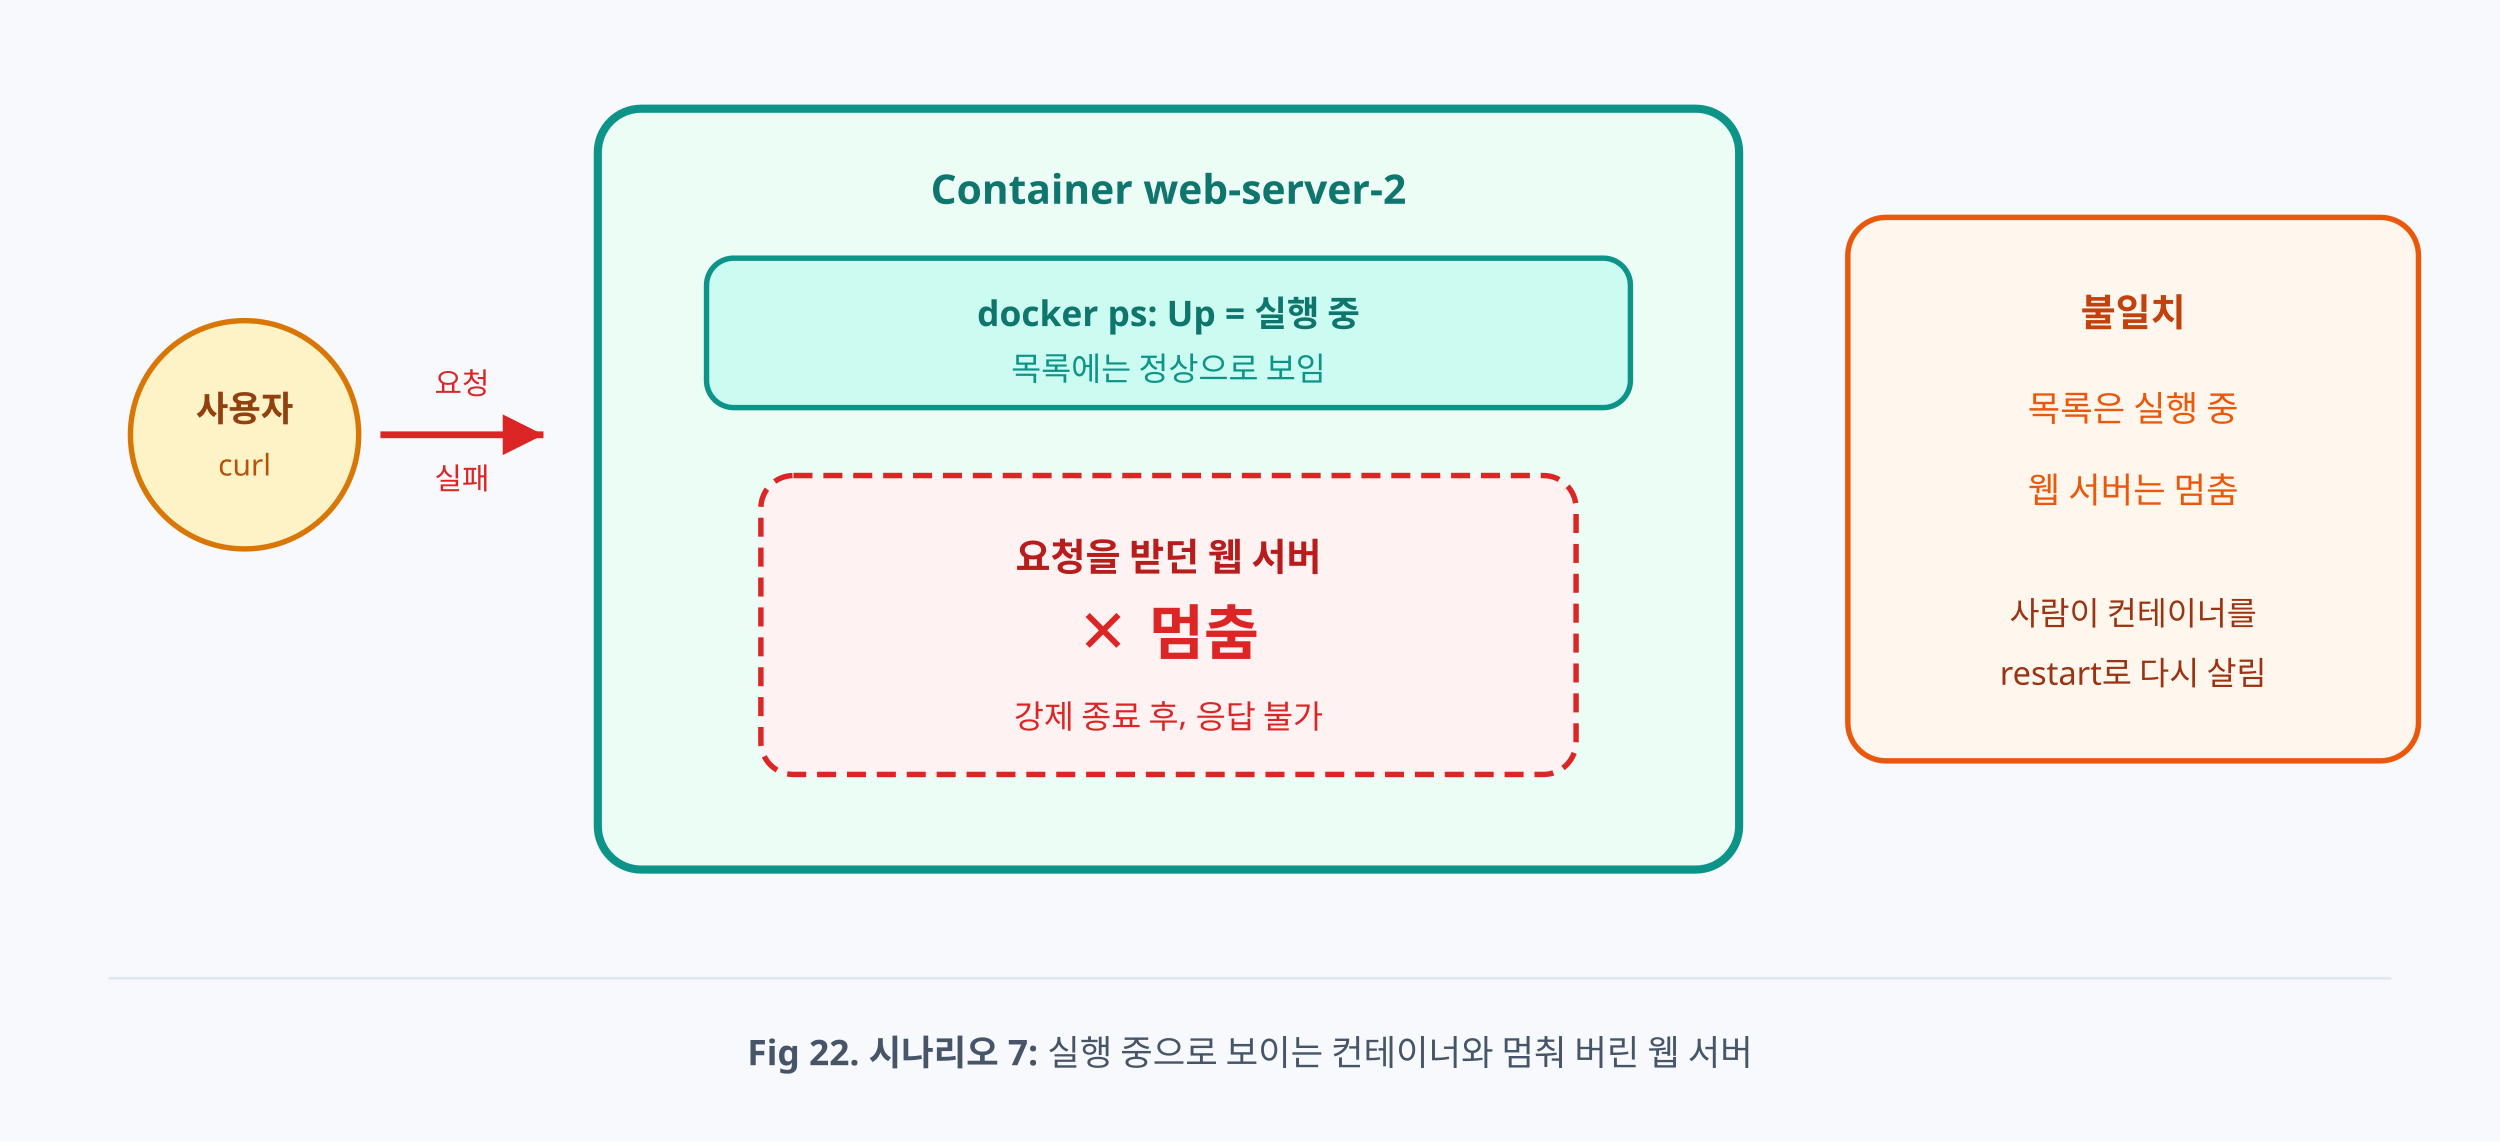
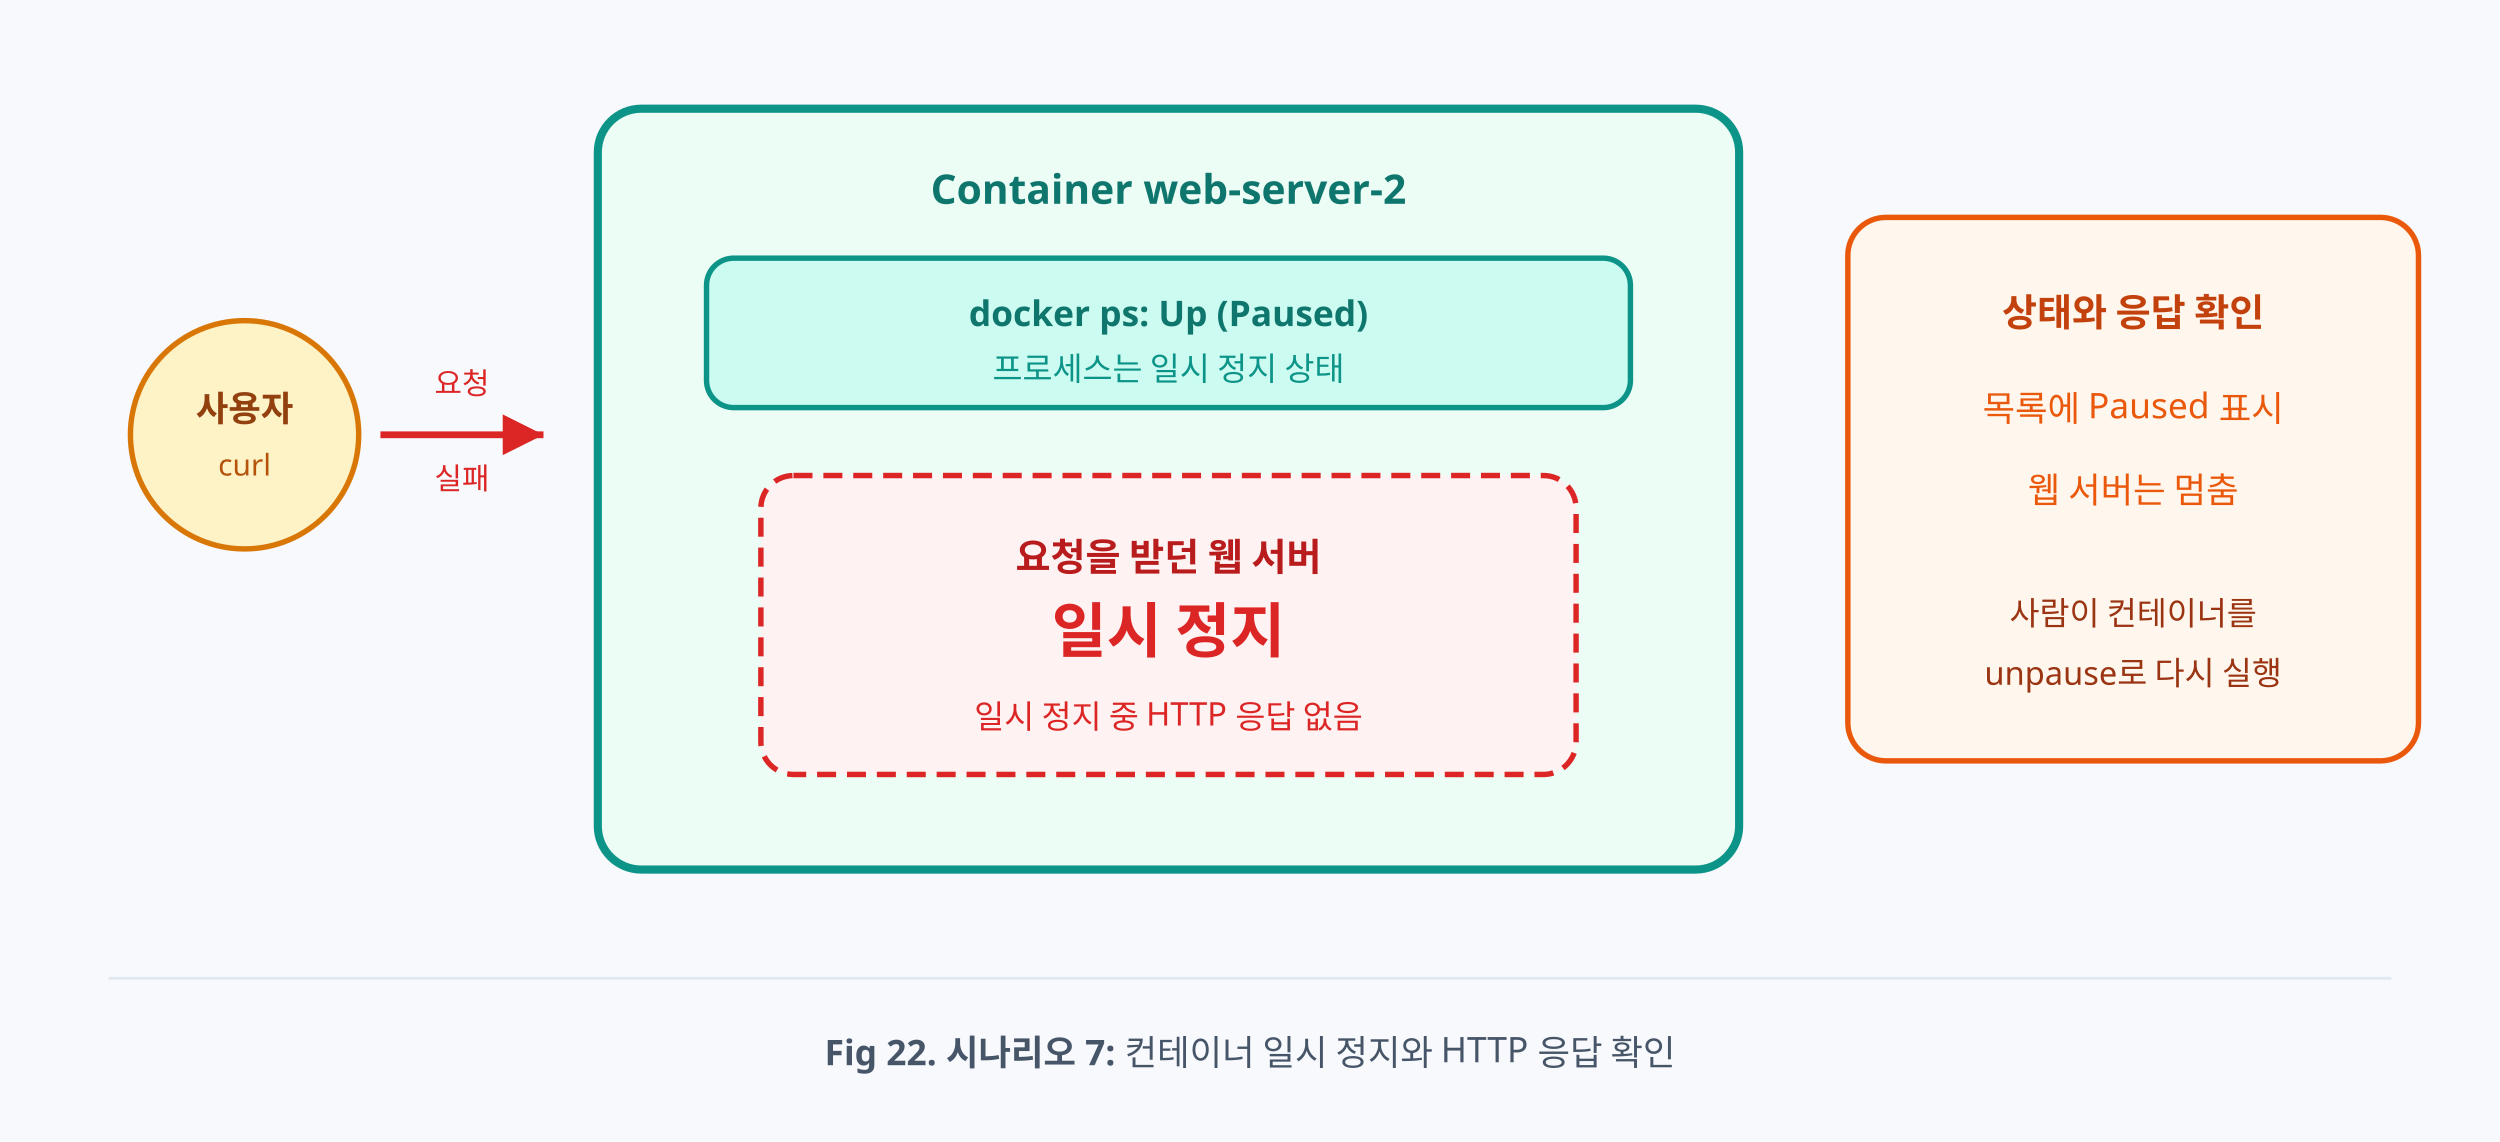
<svg xmlns="http://www.w3.org/2000/svg" width="920" height="420" viewBox="0 0 920 420">
  <rect width="920" height="420" fill="#F7F9FC" />
  <defs>
    <marker id="r" markerWidth="8" markerHeight="8" refX="6" refY="3" orient="auto">
      <path d="M0,0 L6,3 L0,6 Z" fill="#DC2626" />
    </marker>
  </defs>
  <circle cx="90" cy="160" r="42" fill="#FEF3C7" stroke="#D97706" stroke-width="2" />
  <text x="90" y="155" text-anchor="middle" font-family="Apple SD Gothic Neo, Noto Sans KR, sans-serif" font-size="13" fill="#92400E" font-weight="600">사용자</text>
  <text x="90" y="175" text-anchor="middle" font-family="Apple SD Gothic Neo, Noto Sans KR, sans-serif" font-size="11" fill="#B45309">curl</text>
  <path d="M140 160 H200" fill="none" stroke="#DC2626" stroke-width="2.5" marker-end="url(#r)" />
  <text x="170" y="145" text-anchor="middle" font-family="Apple SD Gothic Neo, Noto Sans KR, sans-serif" font-size="11" fill="#DC2626">요청</text>
  <text x="170" y="180" text-anchor="middle" font-family="Apple SD Gothic Neo, Noto Sans KR, sans-serif" font-size="11" fill="#DC2626">실패</text>
  <rect x="220" y="40" width="420" height="280" rx="16" fill="#ECFDF5" stroke="#0D9488" stroke-width="3" />
  <text x="430" y="75" text-anchor="middle" font-family="Apple SD Gothic Neo, Noto Sans KR, sans-serif" font-size="15" fill="#0F766E" font-weight="600">Container web-server-2</text>
  <rect x="260" y="95" width="340" height="55" rx="10" fill="#CCFBF1" stroke="#0D9488" stroke-width="2" />
-   <text x="430" y="120" text-anchor="middle" font-family="Apple SD Gothic Neo, Noto Sans KR, sans-serif" font-size="13" fill="#0F766E" font-weight="600">docker ps: Up = 실행 중</text>
-   <text x="430" y="140" text-anchor="middle" font-family="Apple SD Gothic Neo, Noto Sans KR, sans-serif" font-size="12" fill="#0D9488">목록에는 정상으로 보임</text>
+   <text x="430" y="120" text-anchor="middle" font-family="Apple SD Gothic Neo, Noto Sans KR, sans-serif" font-size="13" fill="#0F766E" font-weight="600">docker ps: Up (Paused)</text>
+   <text x="430" y="140" text-anchor="middle" font-family="Apple SD Gothic Neo, Noto Sans KR, sans-serif" font-size="12" fill="#0D9488">프로세스는 일시 정지 상태</text>
  <rect x="280" y="175" width="300" height="110" rx="12" fill="#FEF2F2" stroke="#DC2626" stroke-width="2" stroke-dasharray="7 4" />
  <text x="430" y="210" text-anchor="middle" font-family="Apple SD Gothic Neo, Noto Sans KR, sans-serif" font-size="14" fill="#B91C1C" font-weight="600">요청을 받던 웹 서버</text>
-   <text x="430" y="240" text-anchor="middle" font-family="Apple SD Gothic Neo, Noto Sans KR, sans-serif" font-size="22" fill="#DC2626" font-weight="600">✕ 멈춤</text>
-   <text x="430" y="268" text-anchor="middle" font-family="Apple SD Gothic Neo, Noto Sans KR, sans-serif" font-size="12" fill="#DC2626">강제 종료 후, 응답 불가</text>
+   <text x="430" y="240" text-anchor="middle" font-family="Apple SD Gothic Neo, Noto Sans KR, sans-serif" font-size="22" fill="#DC2626" font-weight="600">일시 정지</text>
+   <text x="430" y="268" text-anchor="middle" font-family="Apple SD Gothic Neo, Noto Sans KR, sans-serif" font-size="12" fill="#DC2626">일시 정지 중 HTTP 응답 없음</text>
  <rect x="680" y="80" width="210" height="200" rx="14" fill="#FFF7ED" stroke="#EA580C" stroke-width="2" />
-   <text x="785" y="120" text-anchor="middle" font-family="Apple SD Gothic Neo, Noto Sans KR, sans-serif" font-size="14" fill="#C2410C" font-weight="600">불일치</text>
-   <text x="785" y="155" text-anchor="middle" font-family="Apple SD Gothic Neo, Noto Sans KR, sans-serif" font-size="13" fill="#EA580C">목록은 실행 중</text>
+   <text x="785" y="120" text-anchor="middle" font-family="Apple SD Gothic Neo, Noto Sans KR, sans-serif" font-size="14" fill="#C2410C" font-weight="600">상태와 응답 확인</text>
+   <text x="785" y="155" text-anchor="middle" font-family="Apple SD Gothic Neo, Noto Sans KR, sans-serif" font-size="13" fill="#EA580C">목록에 Paused 표시</text>
  <text x="785" y="185" text-anchor="middle" font-family="Apple SD Gothic Neo, Noto Sans KR, sans-serif" font-size="13" fill="#EA580C">웹 서버는 멈춤</text>
  <text x="785" y="230" text-anchor="middle" font-family="Apple SD Gothic Neo, Noto Sans KR, sans-serif" font-size="12" fill="#9A3412">사람이 컨테이너를</text>
-   <text x="785" y="252" text-anchor="middle" font-family="Apple SD Gothic Neo, Noto Sans KR, sans-serif" font-size="12" fill="#9A3412">restart로 다시 살림</text>
+   <text x="785" y="252" text-anchor="middle" font-family="Apple SD Gothic Neo, Noto Sans KR, sans-serif" font-size="12" fill="#9A3412">unpause로 다시 실행</text>
  <line x1="40" y1="360" x2="880" y2="360" stroke="#E2E8F0" stroke-width="1" />
  <text x="460" y="392" text-anchor="middle" font-family="Apple SD Gothic Neo, Noto Sans KR, sans-serif" font-size="13" fill="#475569">
    <tspan font-weight="600">Fig 22. 시나리오 7:</tspan>
-     <tspan> 실행 중으로 보이는 컨테이너와 멈춰 버린 웹 서버</tspan>
+     <tspan> 컨테이너 일시 정지와 HTTP 응답 확인</tspan>
  </text>
</svg>
